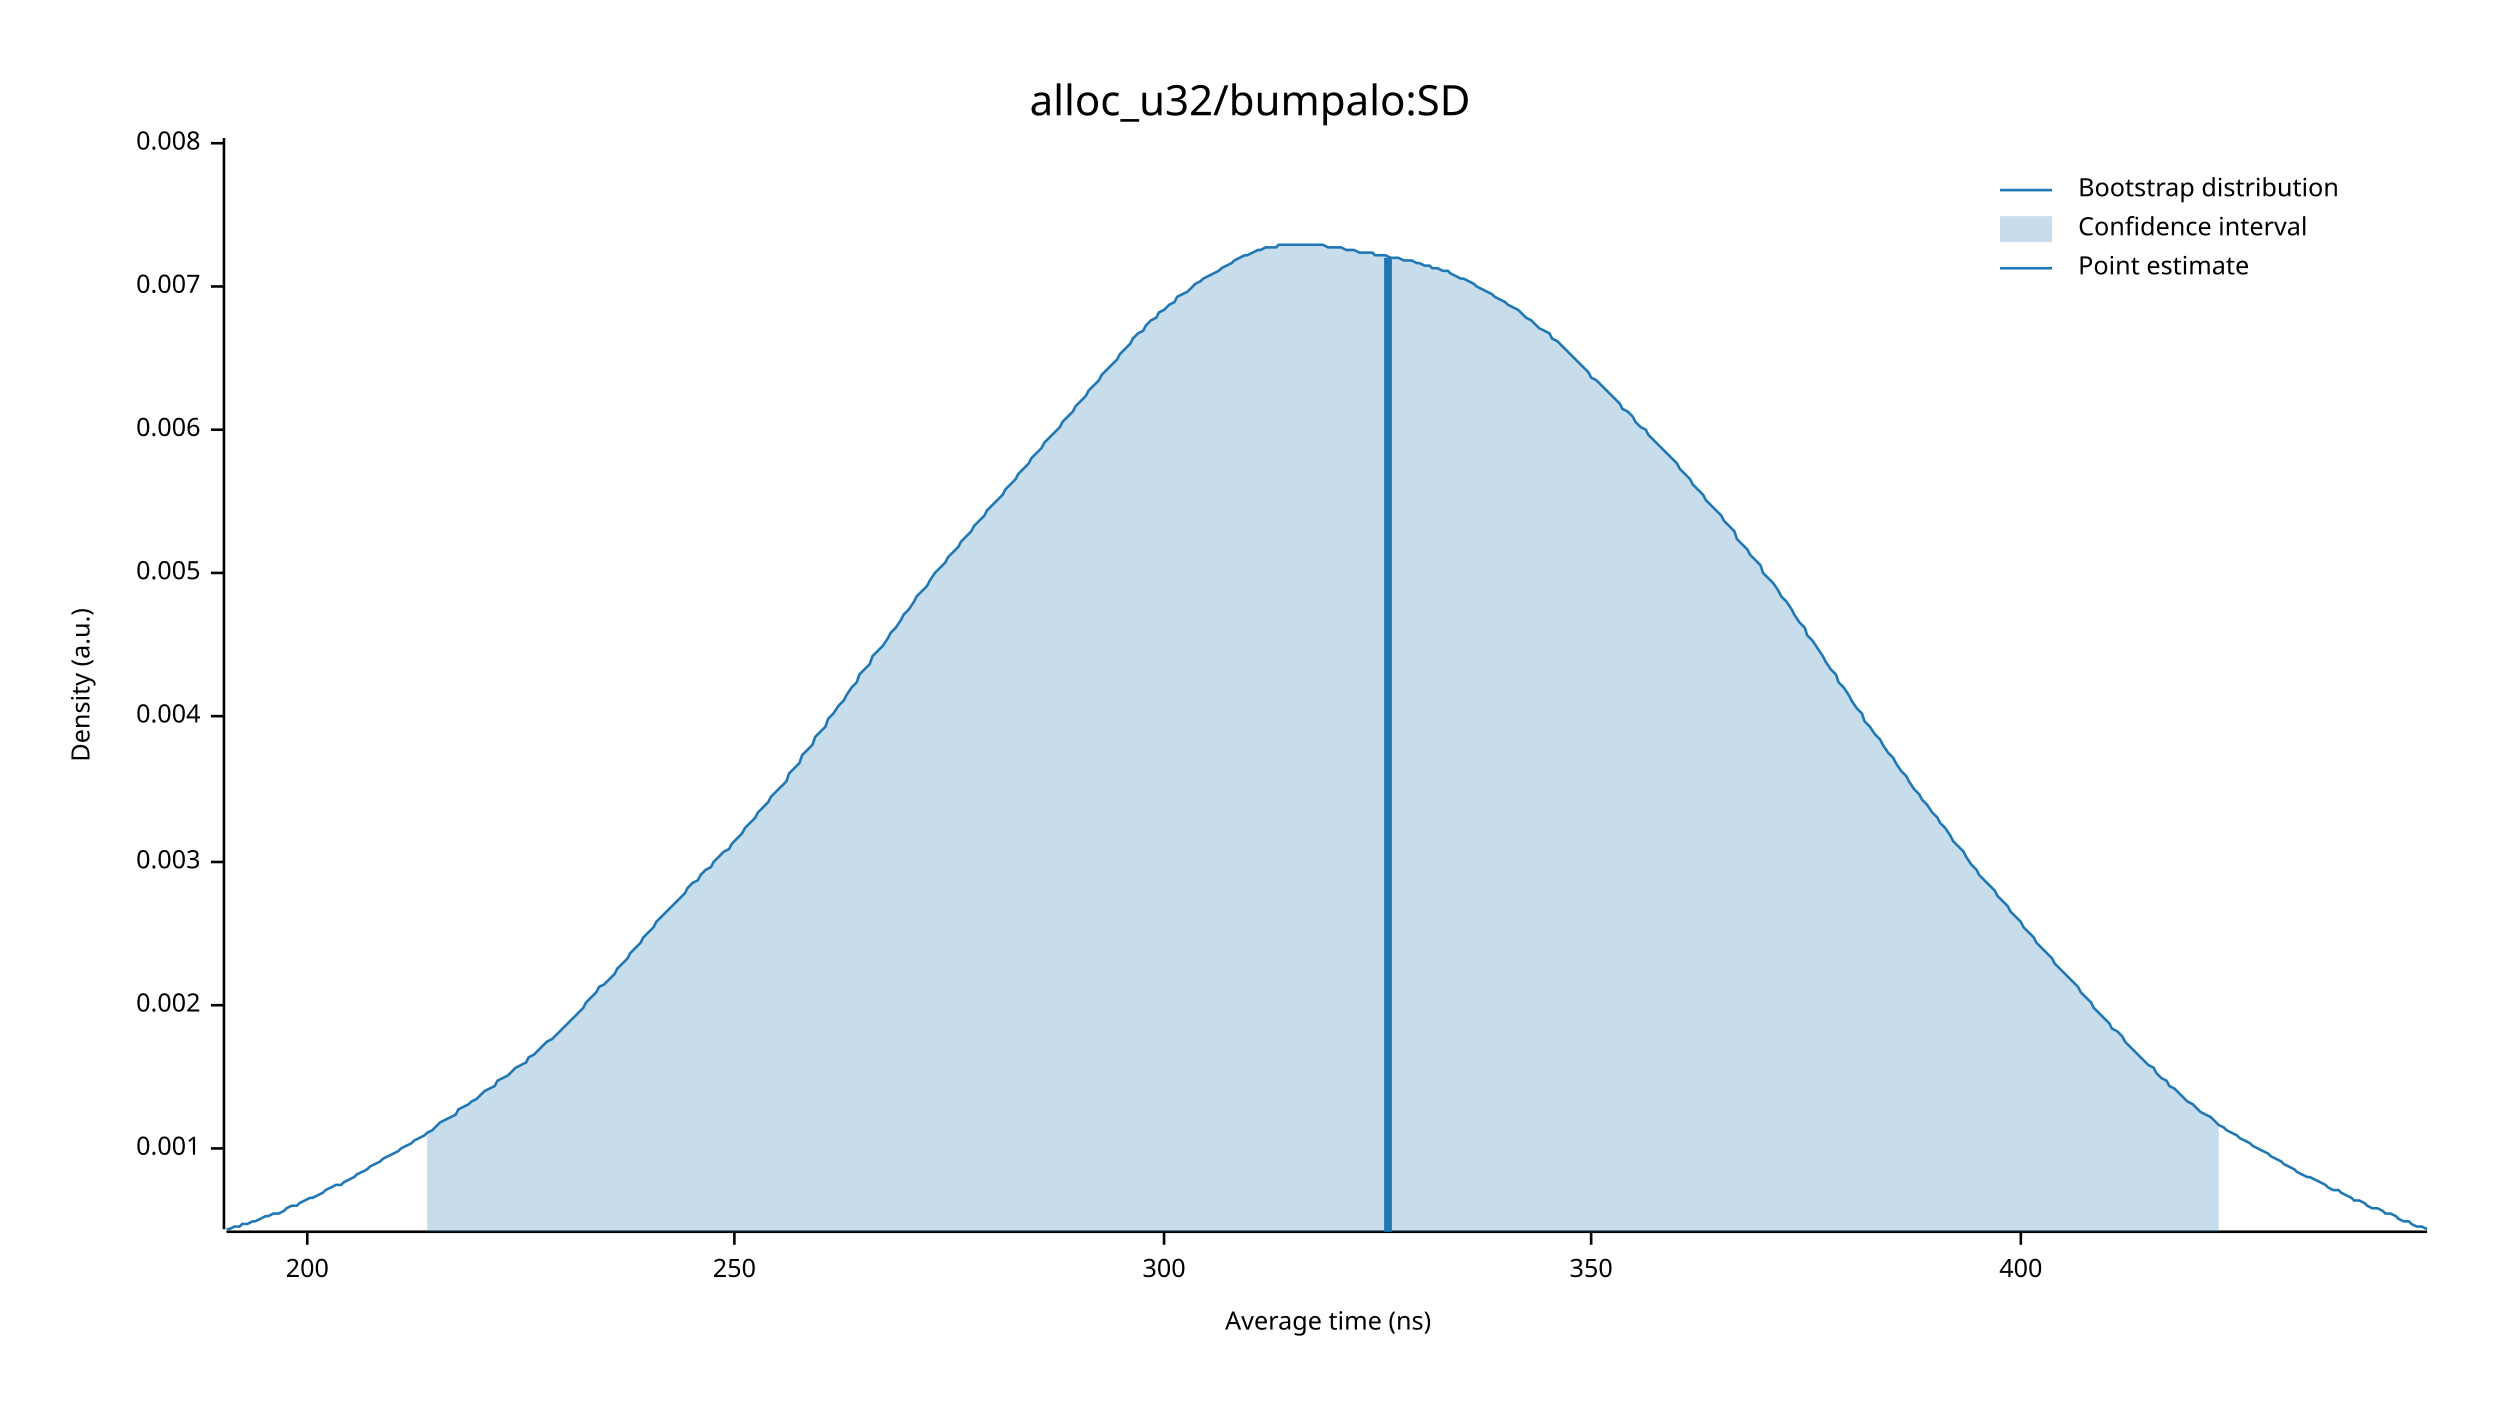
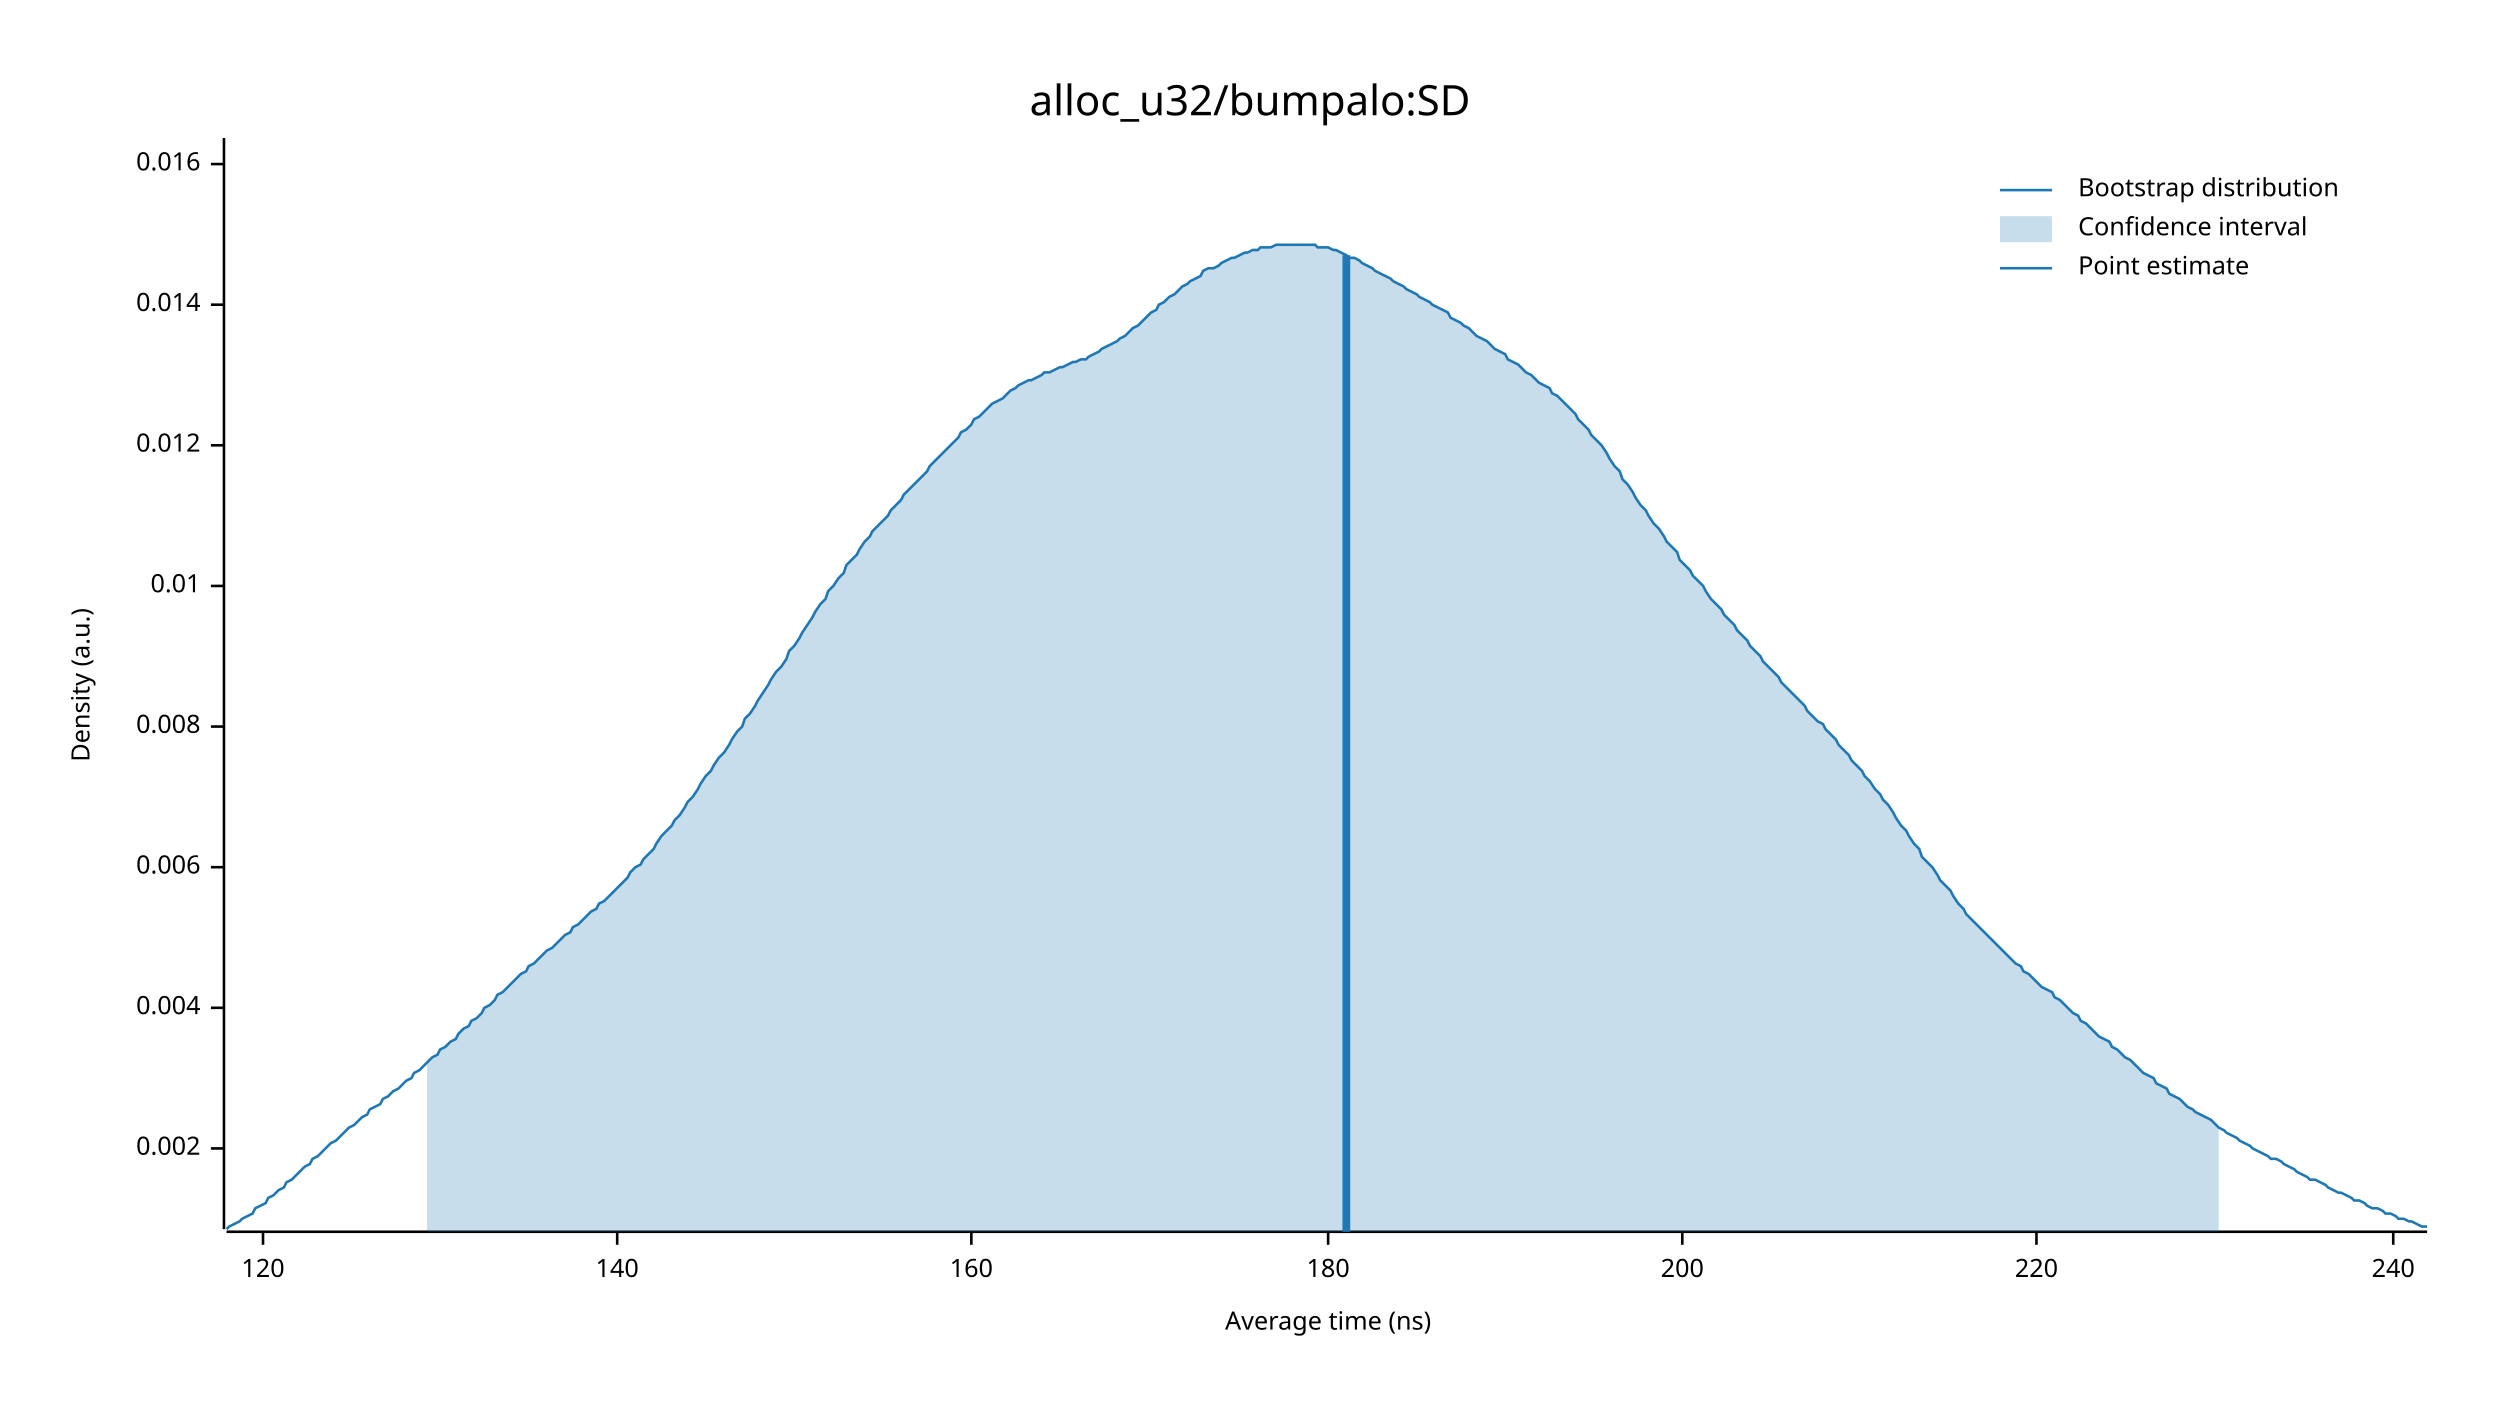
<svg xmlns="http://www.w3.org/2000/svg" width="960" height="540" viewBox="0 0 960 540">
  <text x="480" y="32" dy="0.76em" text-anchor="middle" font-family="sans-serif" font-size="16.129" opacity="1" fill="#000000">
alloc_u32/bumpalo:SD
</text>
  <text x="27" y="263" dy="0.76em" text-anchor="middle" font-family="sans-serif" font-size="9.677" opacity="1" fill="#000000" transform="rotate(270, 27, 263)">
Density (a.u.)
</text>
  <text x="510" y="513" dy="-0.5ex" text-anchor="middle" font-family="sans-serif" font-size="9.677" opacity="1" fill="#000000">
Average time (ns)
</text>
  <polyline fill="none" opacity="1" stroke="#000000" stroke-width="1" points="86,53 86,472 " />
  <text x="77" y="441" dy="0.5ex" text-anchor="end" font-family="sans-serif" font-size="9.677" opacity="1" fill="#000000">
- 0.001
+ 0.002
</text>
  <polyline fill="none" opacity="1" stroke="#000000" stroke-width="1" points="81,441 86,441 " />
-   <text x="77" y="386" dy="0.5ex" text-anchor="end" font-family="sans-serif" font-size="9.677" opacity="1" fill="#000000">
- 0.002
- </text>
-   <polyline fill="none" opacity="1" stroke="#000000" stroke-width="1" points="81,386 86,386 " />
-   <text x="77" y="331" dy="0.5ex" text-anchor="end" font-family="sans-serif" font-size="9.677" opacity="1" fill="#000000">
- 0.003
- </text>
-   <polyline fill="none" opacity="1" stroke="#000000" stroke-width="1" points="81,331 86,331 " />
-   <text x="77" y="275" dy="0.5ex" text-anchor="end" font-family="sans-serif" font-size="9.677" opacity="1" fill="#000000">
+   <text x="77" y="387" dy="0.5ex" text-anchor="end" font-family="sans-serif" font-size="9.677" opacity="1" fill="#000000">
0.004
</text>
-   <polyline fill="none" opacity="1" stroke="#000000" stroke-width="1" points="81,275 86,275 " />
-   <text x="77" y="220" dy="0.5ex" text-anchor="end" font-family="sans-serif" font-size="9.677" opacity="1" fill="#000000">
- 0.005
- </text>
-   <polyline fill="none" opacity="1" stroke="#000000" stroke-width="1" points="81,220 86,220 " />
-   <text x="77" y="165" dy="0.5ex" text-anchor="end" font-family="sans-serif" font-size="9.677" opacity="1" fill="#000000">
+   <polyline fill="none" opacity="1" stroke="#000000" stroke-width="1" points="81,387 86,387 " />
+   <text x="77" y="333" dy="0.5ex" text-anchor="end" font-family="sans-serif" font-size="9.677" opacity="1" fill="#000000">
0.006
</text>
-   <polyline fill="none" opacity="1" stroke="#000000" stroke-width="1" points="81,165 86,165 " />
-   <text x="77" y="110" dy="0.5ex" text-anchor="end" font-family="sans-serif" font-size="9.677" opacity="1" fill="#000000">
- 0.007
- </text>
-   <polyline fill="none" opacity="1" stroke="#000000" stroke-width="1" points="81,110 86,110 " />
-   <text x="77" y="55" dy="0.5ex" text-anchor="end" font-family="sans-serif" font-size="9.677" opacity="1" fill="#000000">
+   <polyline fill="none" opacity="1" stroke="#000000" stroke-width="1" points="81,333 86,333 " />
+   <text x="77" y="279" dy="0.5ex" text-anchor="end" font-family="sans-serif" font-size="9.677" opacity="1" fill="#000000">
0.008
</text>
-   <polyline fill="none" opacity="1" stroke="#000000" stroke-width="1" points="81,55 86,55 " />
+   <polyline fill="none" opacity="1" stroke="#000000" stroke-width="1" points="81,279 86,279 " />
+   <text x="77" y="225" dy="0.5ex" text-anchor="end" font-family="sans-serif" font-size="9.677" opacity="1" fill="#000000">
+ 0.01
+ </text>
+   <polyline fill="none" opacity="1" stroke="#000000" stroke-width="1" points="81,225 86,225 " />
+   <text x="77" y="171" dy="0.5ex" text-anchor="end" font-family="sans-serif" font-size="9.677" opacity="1" fill="#000000">
+ 0.012
+ </text>
+   <polyline fill="none" opacity="1" stroke="#000000" stroke-width="1" points="81,171 86,171 " />
+   <text x="77" y="117" dy="0.5ex" text-anchor="end" font-family="sans-serif" font-size="9.677" opacity="1" fill="#000000">
+ 0.014
+ </text>
+   <polyline fill="none" opacity="1" stroke="#000000" stroke-width="1" points="81,117 86,117 " />
+   <text x="77" y="63" dy="0.5ex" text-anchor="end" font-family="sans-serif" font-size="9.677" opacity="1" fill="#000000">
+ 0.016
+ </text>
+   <polyline fill="none" opacity="1" stroke="#000000" stroke-width="1" points="81,63 86,63 " />
  <polyline fill="none" opacity="1" stroke="#000000" stroke-width="1" points="87,473 932,473 " />
-   <text x="118" y="483" dy="0.76em" text-anchor="middle" font-family="sans-serif" font-size="9.677" opacity="1" fill="#000000">
+   <text x="101" y="483" dy="0.76em" text-anchor="middle" font-family="sans-serif" font-size="9.677" opacity="1" fill="#000000">
+ 120
+ </text>
+   <polyline fill="none" opacity="1" stroke="#000000" stroke-width="1" points="101,473 101,478 " />
+   <text x="237" y="483" dy="0.76em" text-anchor="middle" font-family="sans-serif" font-size="9.677" opacity="1" fill="#000000">
+ 140
+ </text>
+   <polyline fill="none" opacity="1" stroke="#000000" stroke-width="1" points="237,473 237,478 " />
+   <text x="373" y="483" dy="0.76em" text-anchor="middle" font-family="sans-serif" font-size="9.677" opacity="1" fill="#000000">
+ 160
+ </text>
+   <polyline fill="none" opacity="1" stroke="#000000" stroke-width="1" points="373,473 373,478 " />
+   <text x="510" y="483" dy="0.76em" text-anchor="middle" font-family="sans-serif" font-size="9.677" opacity="1" fill="#000000">
+ 180
+ </text>
+   <polyline fill="none" opacity="1" stroke="#000000" stroke-width="1" points="510,473 510,478 " />
+   <text x="646" y="483" dy="0.76em" text-anchor="middle" font-family="sans-serif" font-size="9.677" opacity="1" fill="#000000">
200
</text>
-   <polyline fill="none" opacity="1" stroke="#000000" stroke-width="1" points="118,473 118,478 " />
-   <text x="282" y="483" dy="0.76em" text-anchor="middle" font-family="sans-serif" font-size="9.677" opacity="1" fill="#000000">
- 250
+   <polyline fill="none" opacity="1" stroke="#000000" stroke-width="1" points="646,473 646,478 " />
+   <text x="782" y="483" dy="0.76em" text-anchor="middle" font-family="sans-serif" font-size="9.677" opacity="1" fill="#000000">
+ 220
</text>
-   <polyline fill="none" opacity="1" stroke="#000000" stroke-width="1" points="282,473 282,478 " />
-   <text x="447" y="483" dy="0.76em" text-anchor="middle" font-family="sans-serif" font-size="9.677" opacity="1" fill="#000000">
- 300
+   <polyline fill="none" opacity="1" stroke="#000000" stroke-width="1" points="782,473 782,478 " />
+   <text x="919" y="483" dy="0.76em" text-anchor="middle" font-family="sans-serif" font-size="9.677" opacity="1" fill="#000000">
+ 240
</text>
-   <polyline fill="none" opacity="1" stroke="#000000" stroke-width="1" points="447,473 447,478 " />
-   <text x="611" y="483" dy="0.76em" text-anchor="middle" font-family="sans-serif" font-size="9.677" opacity="1" fill="#000000">
- 350
- </text>
-   <polyline fill="none" opacity="1" stroke="#000000" stroke-width="1" points="611,473 611,478 " />
-   <text x="776" y="483" dy="0.76em" text-anchor="middle" font-family="sans-serif" font-size="9.677" opacity="1" fill="#000000">
- 400
- </text>
-   <polyline fill="none" opacity="1" stroke="#000000" stroke-width="1" points="776,473 776,478 " />
-   <polyline fill="none" opacity="1" stroke="#1F78B4" stroke-width="1" points="87,472 88,472 90,471 92,471 93,470 95,470 97,469 98,469 100,468 102,467 103,467 105,466 107,466 109,465 110,464 112,463 114,463 115,462 117,461 119,460 120,460 122,459 124,458 125,457 127,456 129,455 131,455 132,454 134,453 136,452 137,451 139,450 141,449 142,448 144,447 146,446 147,445 149,444 151,443 153,442 154,441 156,440 158,439 159,438 161,437 163,436 164,435 166,434 168,432 169,431 171,430 173,429 175,428 176,426 178,425 180,424 181,423 183,422 185,420 186,419 188,418 190,417 191,415 193,414 195,413 197,411 198,410 200,409 202,408 203,406 205,405 207,403 208,402 210,400 212,399 214,397 215,396 217,394 219,392 220,391 222,389 224,387 225,385 227,383 229,381 230,379 232,378 234,376 236,374 237,372 239,370 241,368 242,366 244,364 246,362 247,360 249,358 251,356 252,354 254,352 256,350 258,348 259,347 261,345 263,343 264,341 266,339 268,338 269,336 271,334 273,333 274,331 276,329 278,327 280,326 281,324 283,322 285,320 286,318 288,316 290,314 291,312 293,310 295,308 296,306 298,304 300,302 302,300 303,297 305,295 307,293 308,290 310,288 312,286 313,283 315,281 317,279 318,276 320,274 322,271 324,269 325,267 327,264 329,262 330,259 332,257 334,255 335,252 337,250 339,248 341,245 342,243 344,241 346,238 347,236 349,234 351,231 352,229 354,227 356,225 357,223 359,220 361,218 363,216 364,214 366,212 368,210 369,208 371,206 373,204 374,202 376,200 378,198 379,196 381,194 383,192 385,190 386,188 388,186 390,184 391,182 393,180 395,178 396,176 398,174 400,172 401,170 403,168 405,166 407,164 408,162 410,160 412,158 413,156 415,154 417,152 418,150 420,148 422,146 423,144 425,142 427,140 429,138 430,136 432,134 434,132 435,130 437,128 439,127 440,125 442,123 444,122 445,120 447,119 449,117 451,116 452,114 454,113 456,112 457,111 459,109 461,108 462,107 464,106 466,105 468,104 469,103 471,102 473,101 474,100 476,99 478,98 479,98 481,97 483,96 484,96 486,95 488,95 490,95 491,94 493,94 495,94 496,94 498,94 500,94 501,94 503,94 505,94 506,94 508,94 510,95 512,95 513,95 515,95 517,96 518,96 520,96 522,97 523,97 525,97 527,97 528,98 530,98 532,98 534,99 535,99 537,99 539,100 540,100 542,100 544,101 545,101 547,102 549,102 550,103 552,103 554,104 556,104 557,105 559,106 561,107 562,107 564,108 566,109 567,110 569,111 571,112 573,113 574,114 576,115 578,116 579,117 581,118 583,119 584,120 586,122 588,123 589,124 591,126 593,127 595,128 596,130 598,131 600,133 601,134 603,136 605,138 606,139 608,141 610,143 611,145 613,146 615,148 617,150 618,151 620,153 622,155 623,157 625,158 627,160 628,162 630,164 632,165 633,167 635,169 637,171 639,173 640,174 642,176 644,178 645,180 647,182 649,184 650,186 652,188 654,190 655,192 657,194 659,196 661,198 662,200 664,202 666,204 667,207 669,209 671,211 672,213 674,215 676,217 677,220 679,222 681,224 683,227 684,229 686,231 688,234 689,236 691,239 693,241 694,244 696,246 698,249 700,252 701,254 703,257 705,259 706,262 708,264 710,267 711,269 713,272 715,274 716,277 718,279 720,282 722,284 723,286 725,289 727,291 728,293 730,296 732,298 733,300 735,303 737,305 738,307 740,309 742,312 744,314 745,316 747,318 749,321 750,323 752,325 754,327 755,329 757,332 759,334 760,336 762,338 764,340 766,342 767,344 769,346 771,348 772,350 774,352 776,354 777,356 779,358 781,360 782,362 784,364 786,366 788,368 789,370 791,372 793,374 794,375 796,377 798,379 799,381 801,383 803,385 804,387 806,389 808,391 810,393 811,395 813,396 815,398 816,400 818,402 820,404 821,405 823,407 825,409 827,410 828,412 830,414 832,415 833,417 835,418 837,420 838,421 840,423 842,424 843,425 845,427 847,428 849,429 850,430 852,432 854,433 855,434 857,435 859,436 860,437 862,438 864,439 865,440 867,441 869,442 871,443 872,444 874,445 876,446 877,447 879,448 881,449 882,450 884,451 886,452 887,452 889,453 891,454 893,455 894,456 896,457 898,457 899,458 901,459 903,460 904,461 906,461 908,462 909,463 911,464 913,464 915,465 916,466 918,466 920,467 921,468 923,469 925,469 926,470 928,471 930,471 932,472 " />
-   <polygon opacity="0.25" fill="#1F78B4" points="164,435 166,434 168,432 169,431 171,430 173,429 175,428 176,426 178,425 180,424 181,423 183,422 185,420 186,419 188,418 190,417 191,415 193,414 195,413 197,411 198,410 200,409 202,408 203,406 205,405 207,403 208,402 210,400 212,399 214,397 215,396 217,394 219,392 220,391 222,389 224,387 225,385 227,383 229,381 230,379 232,378 234,376 236,374 237,372 239,370 241,368 242,366 244,364 246,362 247,360 249,358 251,356 252,354 254,352 256,350 258,348 259,347 261,345 263,343 264,341 266,339 268,338 269,336 271,334 273,333 274,331 276,329 278,327 280,326 281,324 283,322 285,320 286,318 288,316 290,314 291,312 293,310 295,308 296,306 298,304 300,302 302,300 303,297 305,295 307,293 308,290 310,288 312,286 313,283 315,281 317,279 318,276 320,274 322,271 324,269 325,267 327,264 329,262 330,259 332,257 334,255 335,252 337,250 339,248 341,245 342,243 344,241 346,238 347,236 349,234 351,231 352,229 354,227 356,225 357,223 359,220 361,218 363,216 364,214 366,212 368,210 369,208 371,206 373,204 374,202 376,200 378,198 379,196 381,194 383,192 385,190 386,188 388,186 390,184 391,182 393,180 395,178 396,176 398,174 400,172 401,170 403,168 405,166 407,164 408,162 410,160 412,158 413,156 415,154 417,152 418,150 420,148 422,146 423,144 425,142 427,140 429,138 430,136 432,134 434,132 435,130 437,128 439,127 440,125 442,123 444,122 445,120 447,119 449,117 451,116 452,114 454,113 456,112 457,111 459,109 461,108 462,107 464,106 466,105 468,104 469,103 471,102 473,101 474,100 476,99 478,98 479,98 481,97 483,96 484,96 486,95 488,95 490,95 491,94 493,94 495,94 496,94 498,94 500,94 501,94 503,94 505,94 506,94 508,94 510,95 512,95 513,95 515,95 517,96 518,96 520,96 522,97 523,97 525,97 527,97 528,98 530,98 532,98 534,99 535,99 537,99 539,100 540,100 542,100 544,101 545,101 547,102 549,102 550,103 552,103 554,104 556,104 557,105 559,106 561,107 562,107 564,108 566,109 567,110 569,111 571,112 573,113 574,114 576,115 578,116 579,117 581,118 583,119 584,120 586,122 588,123 589,124 591,126 593,127 595,128 596,130 598,131 600,133 601,134 603,136 605,138 606,139 608,141 610,143 611,145 613,146 615,148 617,150 618,151 620,153 622,155 623,157 625,158 627,160 628,162 630,164 632,165 633,167 635,169 637,171 639,173 640,174 642,176 644,178 645,180 647,182 649,184 650,186 652,188 654,190 655,192 657,194 659,196 661,198 662,200 664,202 666,204 667,207 669,209 671,211 672,213 674,215 676,217 677,220 679,222 681,224 683,227 684,229 686,231 688,234 689,236 691,239 693,241 694,244 696,246 698,249 700,252 701,254 703,257 705,259 706,262 708,264 710,267 711,269 713,272 715,274 716,277 718,279 720,282 722,284 723,286 725,289 727,291 728,293 730,296 732,298 733,300 735,303 737,305 738,307 740,309 742,312 744,314 745,316 747,318 749,321 750,323 752,325 754,327 755,329 757,332 759,334 760,336 762,338 764,340 766,342 767,344 769,346 771,348 772,350 774,352 776,354 777,356 779,358 781,360 782,362 784,364 786,366 788,368 789,370 791,372 793,374 794,375 796,377 798,379 799,381 801,383 803,385 804,387 806,389 808,391 810,393 811,395 813,396 815,398 816,400 818,402 820,404 821,405 823,407 825,409 827,410 828,412 830,414 832,415 833,417 835,418 837,420 838,421 840,423 842,424 843,425 845,427 847,428 849,429 850,430 852,432 852,473 164,473 " />
-   <polyline fill="none" opacity="1" stroke="#1F78B4" stroke-width="3" points="533,473 533,99 " />
+   <polyline fill="none" opacity="1" stroke="#000000" stroke-width="1" points="919,473 919,478 " />
+   <polyline fill="none" opacity="1" stroke="#1F78B4" stroke-width="1" points="87,472 88,471 90,470 92,469 93,468 95,467 97,466 98,464 100,463 102,462 103,460 105,459 107,457 109,456 110,454 112,453 114,451 115,450 117,448 119,447 120,445 122,444 124,442 125,441 127,439 129,438 131,436 132,435 134,433 136,432 137,431 139,429 141,428 142,426 144,425 146,424 147,422 149,421 151,419 153,418 154,417 156,415 158,414 159,412 161,411 163,409 164,408 166,406 168,405 169,403 171,402 173,400 175,399 176,397 178,395 180,394 181,392 183,391 185,389 186,387 188,386 190,384 191,382 193,381 195,379 197,377 198,376 200,374 202,373 203,371 205,370 207,368 208,367 210,365 212,364 214,362 215,361 217,359 219,358 220,356 222,355 224,353 225,352 227,350 229,349 230,347 232,346 234,344 236,342 237,341 239,339 241,337 242,335 244,333 246,332 247,330 249,328 251,326 252,324 254,321 256,319 258,317 259,315 261,313 263,310 264,308 266,306 268,303 269,301 271,298 273,296 274,294 276,291 278,289 280,286 281,284 283,281 285,279 286,276 288,274 290,271 291,269 293,266 295,263 296,261 298,258 300,256 302,253 303,250 305,248 307,245 308,243 310,240 312,237 313,235 315,232 317,230 318,227 320,225 322,222 324,220 325,217 327,215 329,213 330,211 332,208 334,206 335,204 337,202 339,200 341,198 342,196 344,194 346,192 347,190 349,188 351,186 352,185 354,183 356,181 357,179 359,177 361,175 363,173 364,172 366,170 368,168 369,166 371,165 373,163 374,161 376,160 378,158 379,157 381,155 383,154 385,153 386,152 388,150 390,149 391,148 393,147 395,146 396,146 398,145 400,144 401,143 403,143 405,142 407,141 408,141 410,140 412,139 413,139 415,138 417,138 418,137 420,136 422,135 423,134 425,133 427,132 429,131 430,130 432,129 434,127 435,126 437,125 439,123 440,122 442,120 444,119 445,117 447,116 449,114 451,113 452,112 454,110 456,109 457,108 459,107 461,106 462,104 464,103 466,103 468,102 469,101 471,100 473,99 474,99 476,98 478,97 479,97 481,96 483,96 484,95 486,95 488,95 490,94 491,94 493,94 495,94 496,94 498,94 500,94 501,94 503,94 505,94 506,95 508,95 510,95 512,96 513,96 515,97 517,98 518,99 520,99 522,100 523,101 525,102 527,103 528,104 530,105 532,106 534,107 535,108 537,109 539,110 540,111 542,112 544,113 545,114 547,115 549,116 550,117 552,118 554,119 556,120 557,122 559,123 561,124 562,125 564,126 566,128 567,129 569,130 571,131 573,133 574,134 576,135 578,136 579,138 581,139 583,140 584,141 586,143 588,144 589,145 591,147 593,148 595,149 596,151 598,152 600,154 601,155 603,157 605,159 606,161 608,163 610,165 611,167 613,169 615,171 617,174 618,176 620,179 622,181 623,184 625,186 627,189 628,191 630,194 632,196 633,198 635,201 637,203 639,206 640,208 642,210 644,212 645,215 647,217 649,219 650,221 652,223 654,225 655,227 657,230 659,232 661,234 662,236 664,238 666,240 667,242 669,244 671,246 672,248 674,250 676,252 677,254 679,256 681,258 683,260 684,262 686,264 688,266 689,267 691,269 693,271 694,273 696,275 698,277 700,278 701,280 703,282 705,284 706,286 708,288 710,290 711,292 713,294 715,296 716,298 718,300 720,303 722,305 723,307 725,309 727,312 728,314 730,317 732,319 733,321 735,324 737,326 738,329 740,331 742,333 744,336 745,338 747,340 749,342 750,344 752,347 754,349 755,351 757,353 759,355 760,356 762,358 764,360 766,362 767,363 769,365 771,367 772,368 774,370 776,371 777,373 779,374 781,376 782,377 784,379 786,380 788,381 789,383 791,384 793,386 794,387 796,389 798,390 799,392 801,393 803,395 804,396 806,398 808,399 810,400 811,402 813,403 815,405 816,406 818,407 820,409 821,410 823,412 825,413 827,414 828,416 830,417 832,418 833,420 835,421 837,422 838,423 840,425 842,426 843,427 845,428 847,429 849,430 850,431 852,433 854,434 855,435 857,436 859,437 860,438 862,439 864,440 865,441 867,442 869,443 871,444 872,445 874,445 876,446 877,447 879,448 881,449 882,450 884,451 886,452 887,453 889,453 891,454 893,455 894,456 896,457 898,458 899,458 901,459 903,460 904,461 906,461 908,462 909,463 911,464 913,464 915,465 916,466 918,466 920,467 921,468 923,468 925,469 926,469 928,470 930,471 932,471 " />
+   <polygon opacity="0.25" fill="#1F78B4" points="164,408 166,406 168,405 169,403 171,402 173,400 175,399 176,397 178,395 180,394 181,392 183,391 185,389 186,387 188,386 190,384 191,382 193,381 195,379 197,377 198,376 200,374 202,373 203,371 205,370 207,368 208,367 210,365 212,364 214,362 215,361 217,359 219,358 220,356 222,355 224,353 225,352 227,350 229,349 230,347 232,346 234,344 236,342 237,341 239,339 241,337 242,335 244,333 246,332 247,330 249,328 251,326 252,324 254,321 256,319 258,317 259,315 261,313 263,310 264,308 266,306 268,303 269,301 271,298 273,296 274,294 276,291 278,289 280,286 281,284 283,281 285,279 286,276 288,274 290,271 291,269 293,266 295,263 296,261 298,258 300,256 302,253 303,250 305,248 307,245 308,243 310,240 312,237 313,235 315,232 317,230 318,227 320,225 322,222 324,220 325,217 327,215 329,213 330,211 332,208 334,206 335,204 337,202 339,200 341,198 342,196 344,194 346,192 347,190 349,188 351,186 352,185 354,183 356,181 357,179 359,177 361,175 363,173 364,172 366,170 368,168 369,166 371,165 373,163 374,161 376,160 378,158 379,157 381,155 383,154 385,153 386,152 388,150 390,149 391,148 393,147 395,146 396,146 398,145 400,144 401,143 403,143 405,142 407,141 408,141 410,140 412,139 413,139 415,138 417,138 418,137 420,136 422,135 423,134 425,133 427,132 429,131 430,130 432,129 434,127 435,126 437,125 439,123 440,122 442,120 444,119 445,117 447,116 449,114 451,113 452,112 454,110 456,109 457,108 459,107 461,106 462,104 464,103 466,103 468,102 469,101 471,100 473,99 474,99 476,98 478,97 479,97 481,96 483,96 484,95 486,95 488,95 490,94 491,94 493,94 495,94 496,94 498,94 500,94 501,94 503,94 505,94 506,95 508,95 510,95 512,96 513,96 515,97 517,98 518,99 520,99 522,100 523,101 525,102 527,103 528,104 530,105 532,106 534,107 535,108 537,109 539,110 540,111 542,112 544,113 545,114 547,115 549,116 550,117 552,118 554,119 556,120 557,122 559,123 561,124 562,125 564,126 566,128 567,129 569,130 571,131 573,133 574,134 576,135 578,136 579,138 581,139 583,140 584,141 586,143 588,144 589,145 591,147 593,148 595,149 596,151 598,152 600,154 601,155 603,157 605,159 606,161 608,163 610,165 611,167 613,169 615,171 617,174 618,176 620,179 622,181 623,184 625,186 627,189 628,191 630,194 632,196 633,198 635,201 637,203 639,206 640,208 642,210 644,212 645,215 647,217 649,219 650,221 652,223 654,225 655,227 657,230 659,232 661,234 662,236 664,238 666,240 667,242 669,244 671,246 672,248 674,250 676,252 677,254 679,256 681,258 683,260 684,262 686,264 688,266 689,267 691,269 693,271 694,273 696,275 698,277 700,278 701,280 703,282 705,284 706,286 708,288 710,290 711,292 713,294 715,296 716,298 718,300 720,303 722,305 723,307 725,309 727,312 728,314 730,317 732,319 733,321 735,324 737,326 738,329 740,331 742,333 744,336 745,338 747,340 749,342 750,344 752,347 754,349 755,351 757,353 759,355 760,356 762,358 764,360 766,362 767,363 769,365 771,367 772,368 774,370 776,371 777,373 779,374 781,376 782,377 784,379 786,380 788,381 789,383 791,384 793,386 794,387 796,389 798,390 799,392 801,393 803,395 804,396 806,398 808,399 810,400 811,402 813,403 815,405 816,406 818,407 820,409 821,410 823,412 825,413 827,414 828,416 830,417 832,418 833,420 835,421 837,422 838,423 840,425 842,426 843,427 845,428 847,429 849,430 850,431 852,433 852,473 164,473 " />
+   <polyline fill="none" opacity="1" stroke="#1F78B4" stroke-width="3" points="517,473 517,98 " />
  <text x="798" y="68" dy="0.76em" text-anchor="start" font-family="sans-serif" font-size="9.677" opacity="1" fill="#000000">
Bootstrap distribution
</text>
  <text x="798" y="83" dy="0.76em" text-anchor="start" font-family="sans-serif" font-size="9.677" opacity="1" fill="#000000">
Confidence interval
</text>
  <text x="798" y="98" dy="0.76em" text-anchor="start" font-family="sans-serif" font-size="9.677" opacity="1" fill="#000000">
Point estimate
</text>
  <polyline fill="none" opacity="1" stroke="#1F78B4" stroke-width="1" points="768,73 788,73 " />
  <rect x="768" y="83" width="20" height="10" opacity="0.25" fill="#1F78B4" stroke="none" />
  <polyline fill="none" opacity="1" stroke="#1F78B4" stroke-width="1" points="768,103 788,103 " />
</svg>
